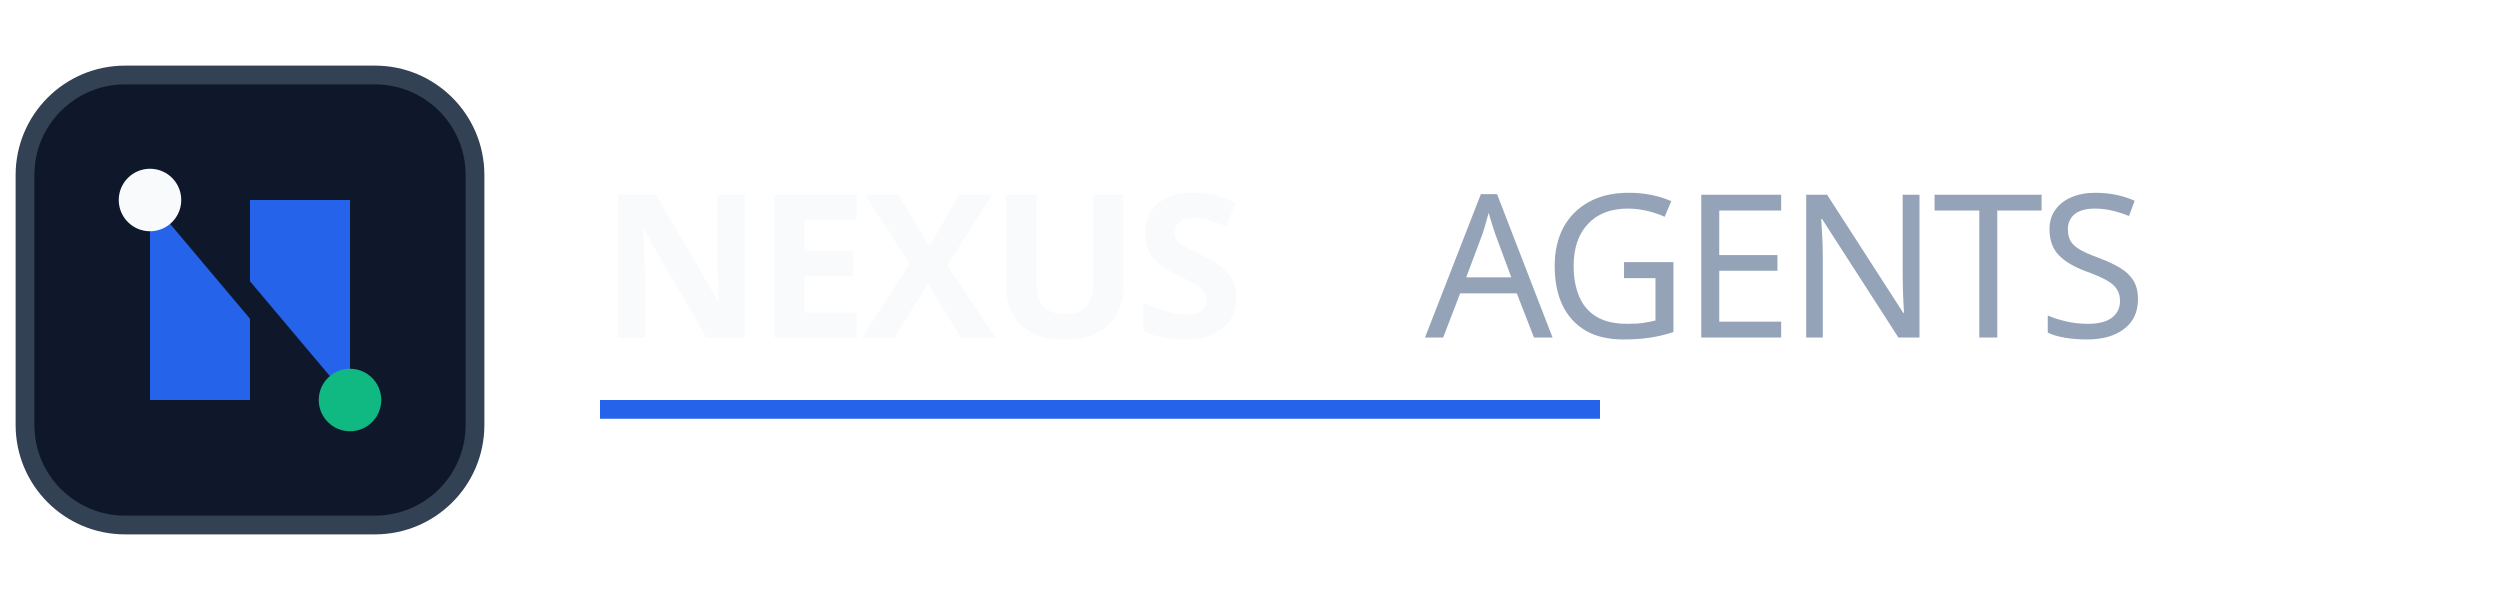
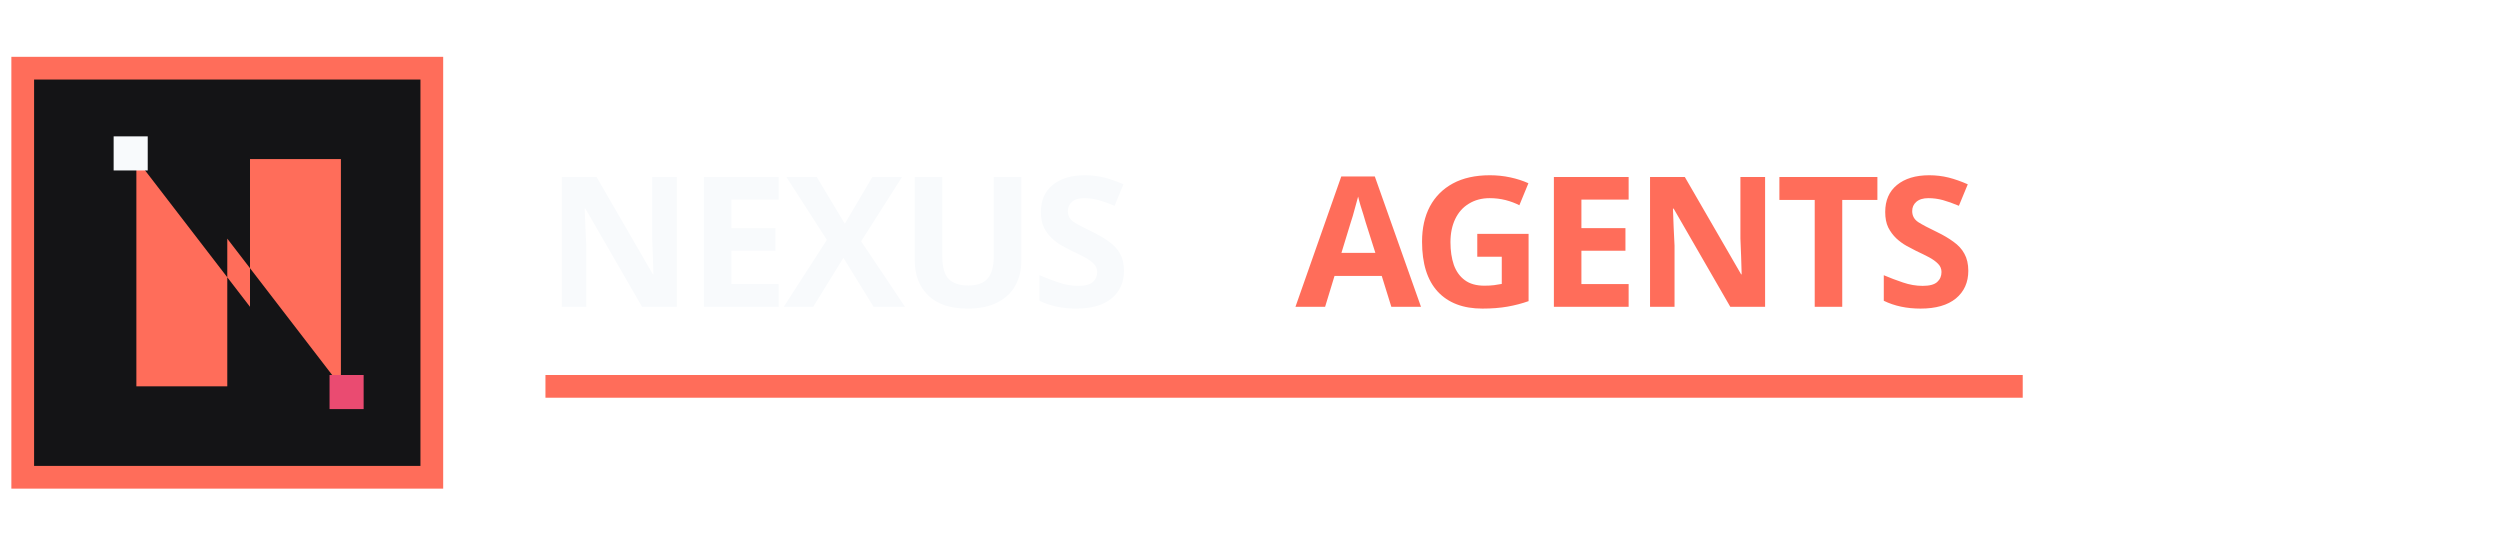
- <svg xmlns="http://www.w3.org/2000/svg" viewBox="0 0 200 48" width="200" height="48" fill="none">
-   <rect x="2" y="6" width="36" height="36" rx="8" fill="#0F172A" stroke="#334155" stroke-width="1.5" />
-   <path d="M12 32V16L20 25.5V16H28V32L20 22.5V32H12Z" fill="#2563EB" />
-   <circle cx="12" cy="16" r="2.5" fill="#F8FAFC" />
-   <circle cx="28" cy="32" r="2.5" fill="#10B981" />
+ <svg xmlns="http://www.w3.org/2000/svg" viewBox="0 0 220 48" width="220" height="48" fill="none">
+   <rect x="2" y="6" width="36" height="36" fill="#141416" stroke="#FF6D5A" stroke-width="2" />
+   <path d="M12 34V14L22 27V14H30V34L20 21V34H12Z" fill="#FF6D5A" />
+   <rect x="10" y="12" width="3" height="3" fill="#F8FAFC" />
+   <rect x="29" y="33" width="3" height="3" fill="#EA4B71" />
  <text x="48" y="27" font-family="'Plus Jakarta Sans', sans-serif" font-weight="800" font-size="16" fill="#F8FAFC" letter-spacing="-0.5">NEXUS</text>
-   <text x="114" y="27" font-family="'Plus Jakarta Sans', sans-serif" font-weight="500" font-size="16" fill="#94A3B8" letter-spacing="-0.5">AGENTS</text>
-   <rect x="48" y="32" width="80" height="1.5" fill="#2563EB" />
+   <text x="114" y="27" font-family="'Plus Jakarta Sans', sans-serif" font-weight="600" font-size="16" fill="#FF6D5A" letter-spacing="-0.5">AGENTS</text>
+   <rect x="48" y="33" width="130" height="2" fill="#FF6D5A" />
</svg>
